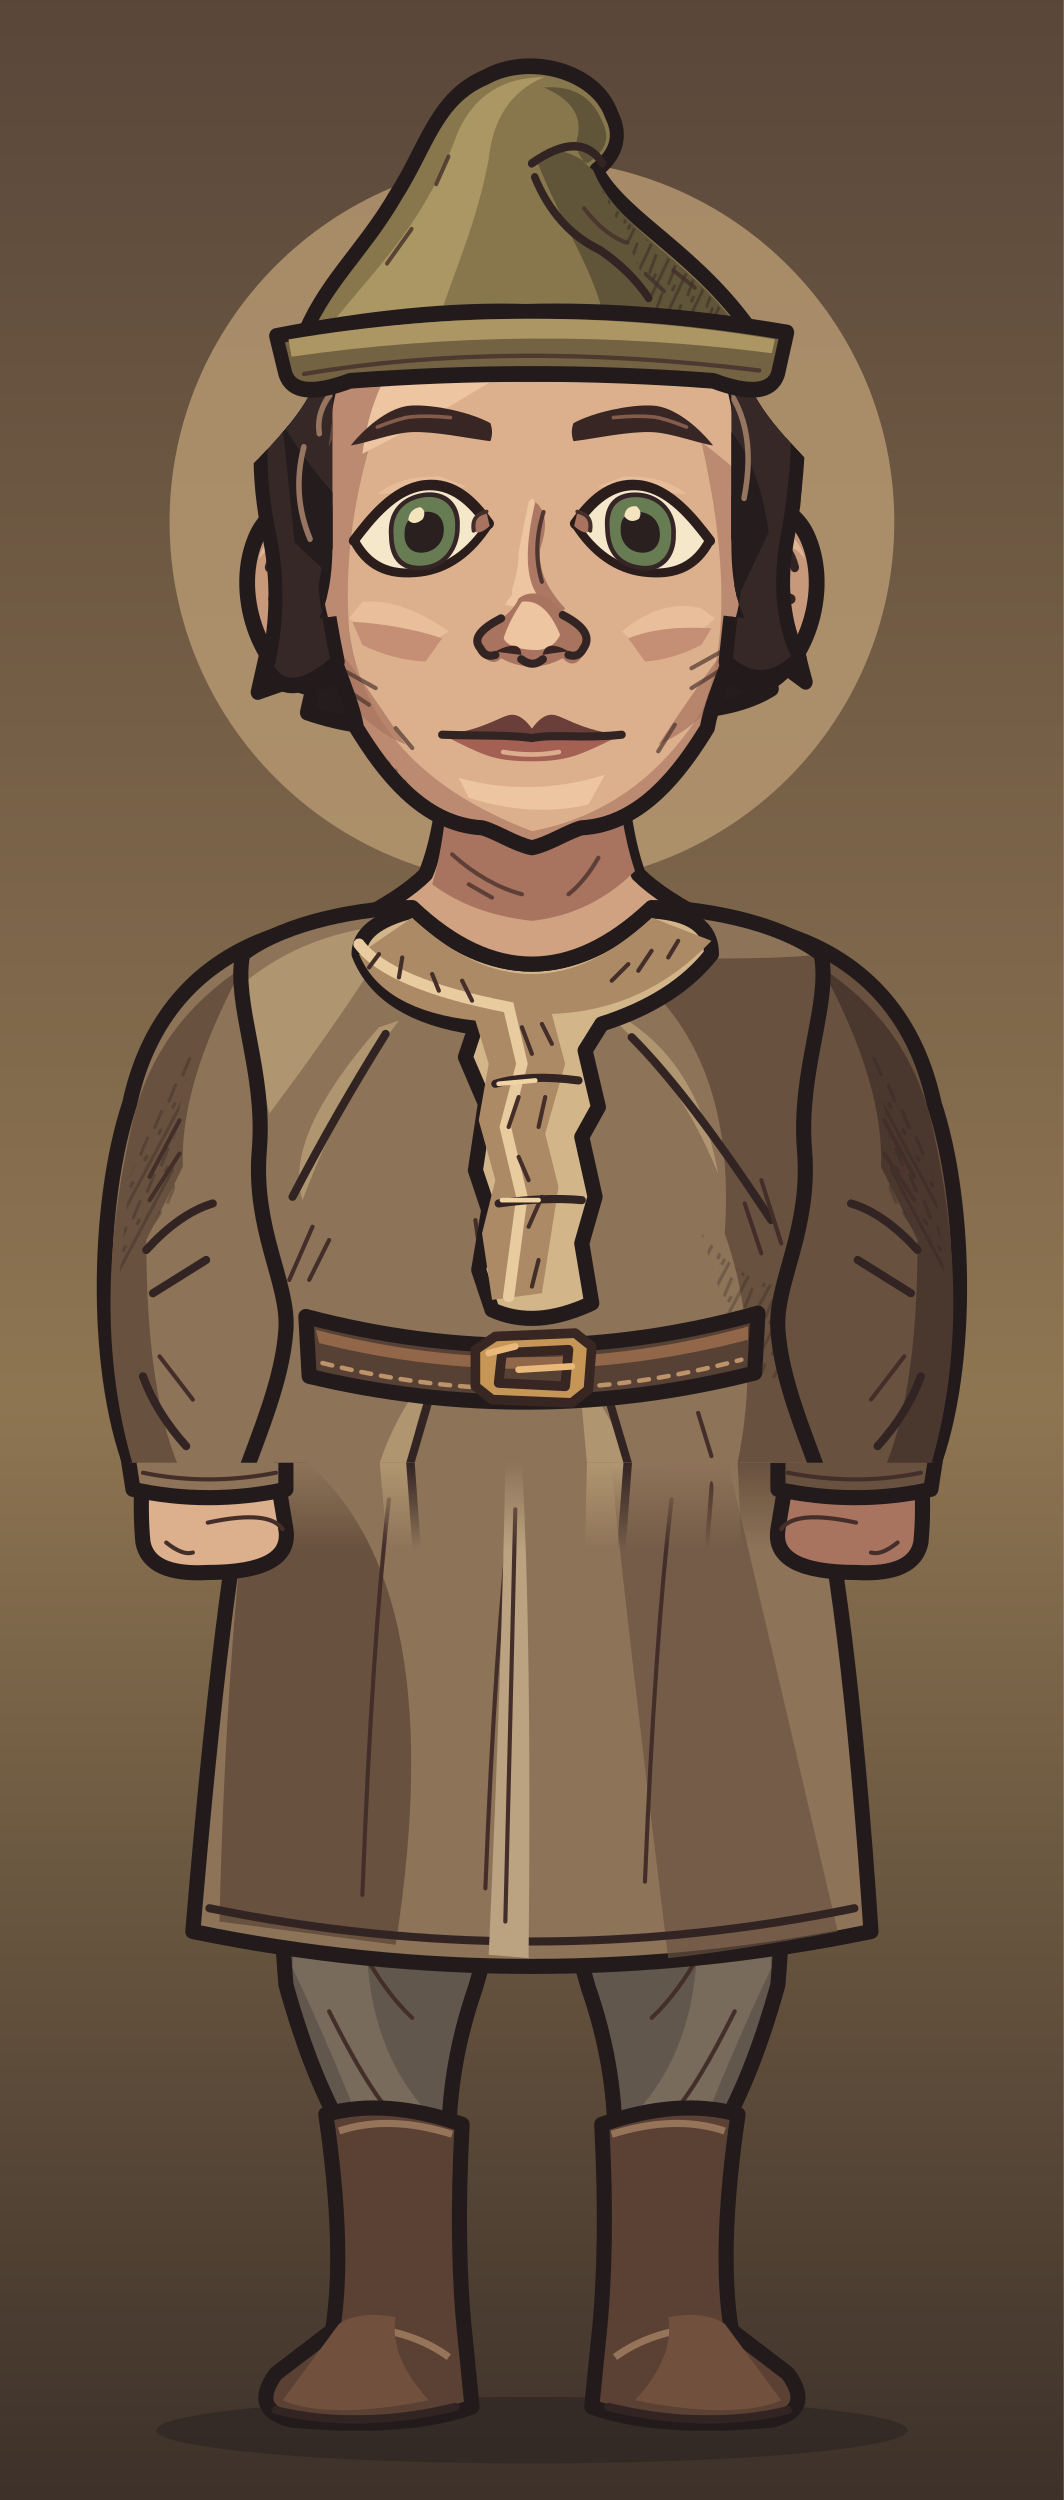
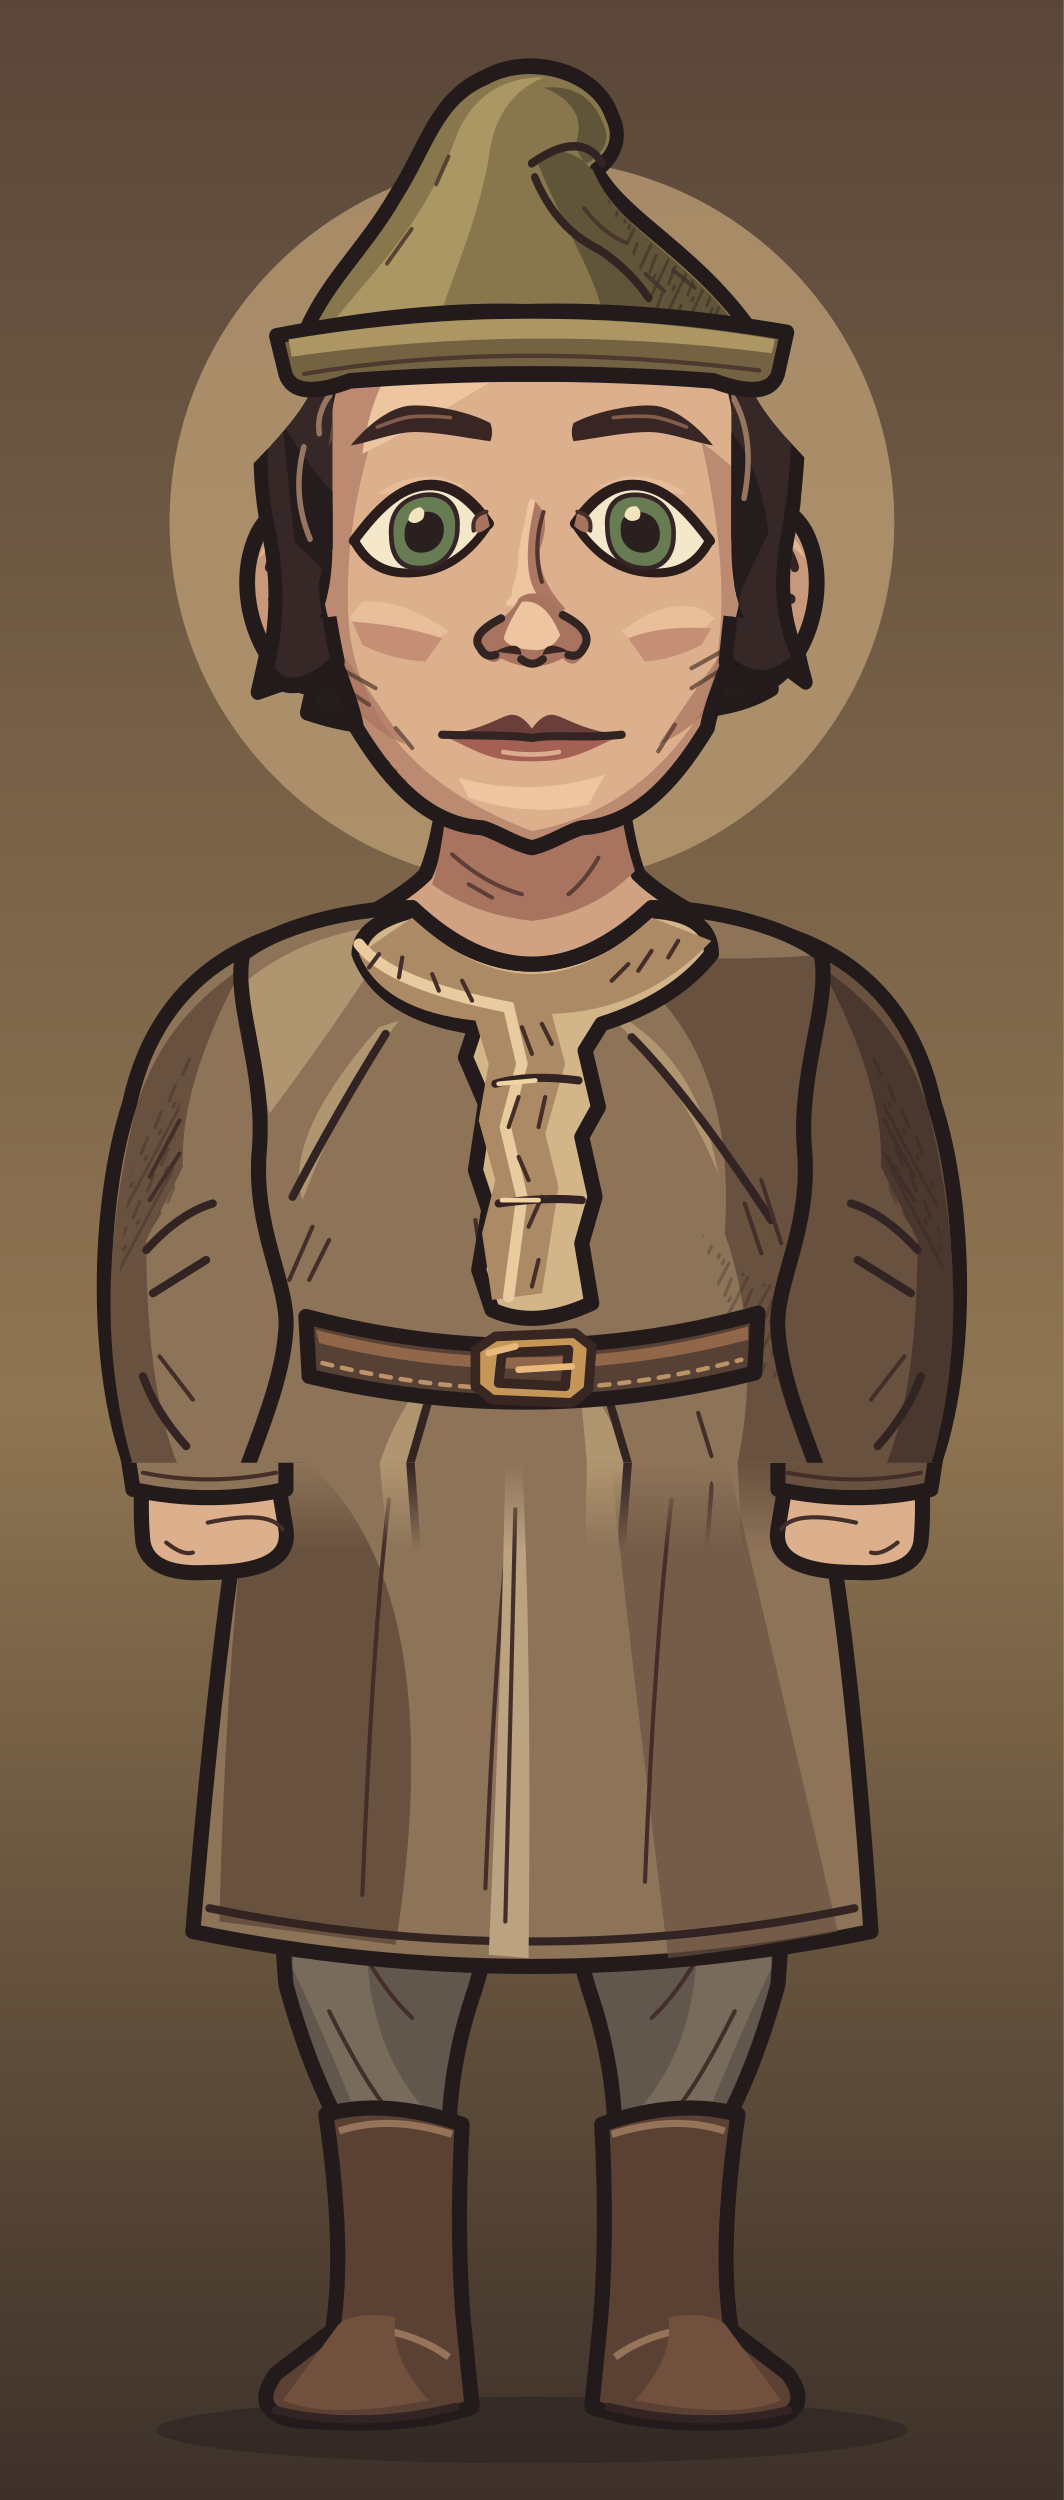
<svg xmlns="http://www.w3.org/2000/svg" xmlns:xlink="http://www.w3.org/1999/xlink" aria-labelledby="title" width="320" height="752" viewBox="0 0 320 752" role="img">
  <defs>
    <style>
      .edge {stroke:#231b1b;stroke-width:4.55;stroke-linecap:round;stroke-linejoin:round}
      .seam {fill:none;stroke:#332424;stroke-width:2.45;stroke-linecap:round;stroke-linejoin:round}
      .etch {fill:none;stroke:#442e2a;stroke-width:1.25;stroke-linecap:round}
      .hair-line {fill:none;stroke:#967661;stroke-width:1.45;stroke-linecap:round}
      .white {fill:#f5e7ca;stroke:#2a1d1c;stroke-width:2.65;stroke-linejoin:round}
      .label {fill:#efdfc1;font:600 20px Georgia,serif}
      .muted {fill:#b8aa96;font:13px 'Segoe UI',sans-serif}
      .section {fill:#dcbb8e;font:600 14px 'Segoe UI',sans-serif}
    </style>
    <linearGradient id="umber" x2="0" y2="1" gradientUnits="objectBoundingBox">
      <stop stop-color="#594639" />
      <stop offset=".56" stop-color="#8e7552" />
      <stop offset="1" stop-color="#3c3029" />
    </linearGradient>
    <linearGradient id="ash" x2="0" y2="1" gradientUnits="objectBoundingBox">
      <stop stop-color="#3b423d" />
      <stop offset=".56" stop-color="#7a7d67" />
      <stop offset="1" stop-color="#242b28" />
    </linearGradient>
    <linearGradient id="rose" x2="0" y2="1" gradientUnits="objectBoundingBox">
      <stop stop-color="#51404a" />
      <stop offset=".56" stop-color="#8a6972" />
      <stop offset="1" stop-color="#372c33" />
    </linearGradient>
    <pattern id="paper-grain" width="63" height="57" patternUnits="userSpaceOnUse">
      <path d="M1 16l2-1m21-4 5-2m16 7 6-1M12 32l3-1m16 11 4-1m20-14 4 1M4 51l5-1m41 0 9-2" fill="none" stroke="#231a1b" stroke-width=".85" opacity=".19" />
      <path d="M4 5l9-1m29 2 2-1M1 40l4-1m12 9 1-1m21-23 4-1m9 12 5-2" fill="none" stroke="#f0dbb5" stroke-width=".85" opacity=".23" />
      <path d="M16 19h.6m13-3h.7m28 6h.7m-39 15h.6m23 4h.6m-12 11h.7m29-39h.7" fill="none" stroke="#21191a" stroke-width="1.2" opacity=".28" stroke-linecap="round" />
    </pattern>
    <pattern id="ink-lines" width="7" height="9" patternUnits="userSpaceOnUse" patternTransform="rotate(28)">
      <path d="M1 -2V10m2.8-8 .6 6m1.9-1v5" stroke="#271d1d" stroke-width=".95" fill="none" opacity=".65" />
    </pattern>
    <radialGradient id="vignette" cx=".5" cy=".39" r=".72">
      <stop offset=".47" stop-color="#20191c" stop-opacity="0" />
      <stop offset="1" stop-color="#20191c" stop-opacity=".48" />
    </radialGradient>
    <g id="firs" fill="currentColor">
      <path d="M10 439Q15 379 12 300L9 220 15 146 15 54 19 80 21 147 28 230 25 326 29 439Z" />
      <path d="M17 169Q27 174 45 174L57 169 49 179 27 187 17 185                M18 194Q29 196 52 192L63 183 56 194 26 205 16 207                M15 225Q46 230 67 218L77 206 71 223 42 238 18 241                M17 252Q48 255 78 245L91 230 84 249 52 266 20 269                M14 282Q40 281 71 278L88 261 84 281 57 291 19 298                M19 312Q43 316 69 310L88 299 84 310 58 322 22 325" />
      <path d="M6 312 0 315V284L11 285M0 266 13 270V250L0 249M0 220 15 221 15 206 0 202                M0 180 16 181V167L0 165M0 141 15 150V138L0 133M0 112 17 127V118L0 104" />
      <path d="M64 440Q55 380 58 324L59 258 63 217 68 222 65 266 68 328 76 440Z                M63 291Q78 294 89 282L100 267 96 283 81 301 62 307                M63 323Q80 323 106 304L98 321 68 339                M63 316Q44 306 37 293L41 307 64 329Z" />
    </g>
    <g id="brambles" fill="none" stroke="currentColor" stroke-linecap="round" stroke-linejoin="round">
      <path stroke-width="3.8" d="M9 440Q13 401 21 380T26 333m-8 57Q39 375 43 352m-28 46Q6 377 0 376M41 440Q41 402 63 385m-20 44q26-6 39-30" />
      <path stroke-width="2" d="M23 364l14-13m-12 4-7-15m20 29 17-4m-15-1 1-11m13 49 2-17m2 14 18-5m-34 32q-12-10-17-10" />
    </g>
    <g id="night-scratches" fill="none" stroke="currentColor" stroke-width="1.2" stroke-linecap="round">
      <path d="M16 113q32-11 54-8m-30 9 16-3m184-40q19-4 44 1m-11 7 19 4                M24 335q33-3 68-16m-44 16 26-4m164-9q31 5 60-3m-39 8 38-3                M27 391q22-6 52-5m168 14q28-8 57-8m-40 11 24-4                M55 178l18-6m177 36 17 3m-12-4 17-1" />
    </g>
    <g id="shirt-setting">
      <rect width="320" height="440" fill="url(#umber)" />
      <path d="M60 187C49 137 74 84 122 63c51-23 107-8 139 35 30 40 23 101-1 135-24 36-65 54-110 49-44-4-79-42-90-95Z" fill="#c2a077" />
      <path d="M53 178C47 128 84 78 129 61m-65 160c22 43 65 68 103 66m82-187c19 20 27 48 24 72" fill="none" stroke="#c6a578" stroke-width="1.3" opacity=".65" />
      <path d="M50 217q24 8 64 1l-15 7-56 6m176-90q39-13 70-5l-26 4 28 2-64 6" fill="#856c54" opacity=".5" />
      <use xlink:href="#firs" style="color:#342827" opacity=".52" transform="translate(-26 8)" />
      <use xlink:href="#firs" style="color:#413128" opacity=".58" transform="translate(340 101) scale(-1 .81)" />
      <use xlink:href="#night-scratches" style="color:#dfbb87" opacity=".28" />
      <use xlink:href="#brambles" style="color:#291f22" opacity=".71" />
      <rect width="320" height="440" fill="url(#vignette)" />
      <rect width="320" height="440" fill="url(#paper-grain)" />
    </g>
    <g id="armor-setting">
      <rect width="320" height="440" fill="url(#ash)" />
      <path d="M48 164c1-51 34-91 83-101 48-11 98 1 130 36 37 39 36 93 8 136-20 30-75 59-121 49-56-12-101-60-100-120Z" fill="#a5a48a" />
      <path d="M54 144q8-48 53-66m108 5c39 15 61 39 68 68m-44 107q-41 31-93 30" fill="none" stroke="#bec0a0" stroke-width="1.2" opacity=".56" />
      <path d="M42 173q49-4 68 3l-43 6 25 3-49 4m151 35q47 10 104-6l-26 14-62 8Z" fill="#707764" opacity=".48" />
      <use xlink:href="#firs" style="color:#27312c" opacity=".64" transform="translate(-36 30)" />
      <use xlink:href="#firs" style="color:#303833" opacity=".75" transform="translate(324 45) scale(-.86 1.03)" />
      <use xlink:href="#brambles" style="color:#252a27" opacity=".62" transform="translate(319 10) scale(-1 1)" />
      <use xlink:href="#night-scratches" style="color:#d8d8a9" opacity=".28" transform="translate(-2 21)" />
      <rect width="320" height="440" fill="url(#vignette)" />
      <rect width="320" height="440" fill="url(#paper-grain)" />
    </g>
    <g id="woman-setting">
      <rect width="320" height="440" fill="url(#rose)" />
      <path d="M56 160C60 107 95 74 142 65c47-9 100 15 121 50 23 39 19 90-12 126-31 39-73 55-115 44-52-13-85-74-80-125Z" fill="#b18b83" />
      <path d="M61 126c15-36 40-55 84-63m97 38c27 25 36 61 29 98m-201 25q14 29 42 47" fill="none" stroke="#d0a69a" stroke-width="1.2" opacity=".58" />
      <path d="M44 235q40-4 76-1l-20 6-36 2 19 3-44 5m183-50q35 3 60-3l-24 9-31 2" fill="#775d65" opacity=".6" />
      <use xlink:href="#firs" style="color:#3b2b34" opacity=".58" transform="translate(-20 84) scale(.86 .91)" />
      <use xlink:href="#firs" style="color:#3d2e39" opacity=".68" transform="translate(327 54) scale(-.85 .98)" />
      <path d="M300 440q-2-82-6-173l-9-103 7-35 12 42 9 98 7 171Z                M294 195q-10-18-25-24l-15-1 13-4 11 2 18 15                M285 162q-13-22-34-27l-7 4 7-11 17 4 20 17                M303 242q-18-23-36-27l-13 3 15-9 11 2 21 15" fill="#3a2b33" opacity=".64" />
      <use xlink:href="#brambles" style="color:#2d2229" opacity=".8" transform="translate(12 6)" />
      <use xlink:href="#night-scratches" style="color:#e1b8a8" opacity=".28" transform="translate(0 7)" />
      <rect width="320" height="440" fill="url(#vignette)" />
      <rect width="320" height="440" fill="url(#paper-grain)" />
    </g>
    <pattern id="mail-rings" width="14" height="13" patternUnits="userSpaceOnUse" patternTransform="rotate(-7)">
      <path d="M-1 2q3-3 6 0 1 3-2 5Q0 8-1 5M6 2q3-3 6 0 1 3-2 5Q7 8 6 5M3 8q3-3 6 0 1 3-2 5-3 1-4-2M10 8q3-3 6 0" fill="none" stroke="#2d2c28" stroke-width="1.6" stroke-linecap="round" />
      <path d="M-.5 4q1.5-2 3-1m5 1q1.4-2 3-1M4 10q1.5-2 3-1m4 1q1.4-2 3-1" fill="none" stroke="#9a9b87" stroke-width="1.12" opacity=".78" stroke-linecap="round" />
    </pattern>
    <pattern id="armor-plates" width="47" height="24" patternUnits="userSpaceOnUse" patternTransform="translate(4 4) rotate(2)">
      <path d="M1 0l21 .7 1 18-3 3-17-1-1-4Zm24 1 19-1 2 15-3 7-19-2Z" fill="#85867a" stroke="#352e2a" stroke-width="1.75" stroke-linejoin="round" />
      <path d="M2 2l18 .2-.2 4L5 7 4 17Zm24 0 16-1 1 4-14 2-3 10Z" fill="#a9a58d" />
      <path d="M19 4l4 14-3 3-16-1 13-4Zm22 2 4 10-2 5-17-1 13-4Z" fill="#62655f" />
      <path d="M7 7l1-.5m6 12 3-2m16-7 5-1m-7 5 4-2" fill="none" stroke="#d0c0a0" stroke-width=".9" opacity=".76" />
      <path d="M6 12q2-2 2.7 1-1 2.2-2.7.5Zm12 1q1.8-2 2.4.6-1 2.6-2.5.8Zm11 1q1-2.2 2.8-1-.2 2.9-2.8 2.1Zm12-2q2.2-1.4 2.3.8-1 2.3-2.3.5Z" fill="#3c342d" />
    </pattern>
    <clipPath id="portrait-frame">
      <rect width="320" height="440" />
    </clipPath>
    <clipPath id="headgear-hair-back-reveal">
      <path d="M95.147 109.5H224.853Q222.853 118.5 242.853 138.5L320 215V440H0V215L77.147 138.5Q97.147 118.5 95.147 109.5Z" />
    </clipPath>
    <clipPath id="wardrobe-torso-mask">
      <path d="M124 273 C110 273 86 277 73 287 C70 302 80 322 78 346 C76 370 87 386 86 400 C85 415 78 431 73 445 H247 C242 431 235 415 234 400 C233 386 244 370 242 346 C240 322 250 302 247 287 C234 277 210 273 196 273 Q160 307 124 273Z" />
    </clipPath>
    <clipPath id="face-shape-clip">
      <path d="M 160 73 C 191 73 219 90 223 128 C 224 143 225 164 225 177 C 225 189 214.75 207 212.75 219 C 204.75 232 193 248 175 249 C 171 250 165 254 160 255 C 155 254 149 250 145 249 C 127 248 115.25 232 107.25 219 C 105.25 207 95 189 95 177 C 95 164 96 143 97 128 C 101 90 129 73 160 73 Z" />
    </clipPath>
    <clipPath id="face-features-eye-left">
      <path d="M-21 0 C-16 -6 -9 -14 0 -14 C9 -14 15 -7 19.5 0 C14 8 7 12 -1 12 C-11 12 -17 8 -21 0Z" />
    </clipPath>
    <clipPath id="face-features-eye-right">
      <path d="M-21 0 C-16 -6 -9 -14 0 -14 C9 -14 15 -7 19.5 0 C14 8 7 12 -1 12 C-11 12 -17 8 -21 0Z" />
    </clipPath>
    <clipPath id="face-features-nose-bridge">
      <path d="M154 144H167V179L172 185V187H149V185L154 179Z" />
    </clipPath>
    <clipPath id="headgear-hair-front-reveal">
      <path d="M95.147 109.5H224.853Q222.853 118.5 242.853 138.5L320 215V440H0V215L77.147 138.5Q97.147 118.5 95.147 109.5Z" />
    </clipPath>
    <clipPath id="headgear-hair-face">
      <path d="M25 0H100V164Q100 178 96 186Q160 177 224 186Q220 178 220 164V0H295V337H25Z" />
    </clipPath>
    <clipPath id="hair-crown-clip">
      <path d="M97 198q-16 13-23 2 5-19 1-38-7-29 2-52 9-36 38-49 25-14 48-9 28-6 54 12 28 18 29 53 2 21-3 45-4 20 4 35-12 11-24 1Q226 172 226.5 174Q224 151 217 125Q199 129 182 116Q166 106 155 98Q142 112 118 121Q108 125 101 125Q99 148 93 176Q94 185 97 198Z" />
    </clipPath>
    <clipPath id="full-costume-join-outline">
      <path d="M76 435 Q67 474 58 581 Q160 602 262 581 Q255 477 244 435Z" />
    </clipPath>
    <linearGradient id="full-costume-join-fade" x1="0" y1="0" x2="0" y2="1">
      <stop offset="0" stop-color="#fff" />
      <stop offset="1" stop-color="#000" />
    </linearGradient>
    <mask id="full-costume-join-mask" maskUnits="userSpaceOnUse" x="0" y="440" width="320" height="26">
      <rect x="0" y="440" width="320" height="26" fill="url(#full-costume-join-fade)" />
    </mask>
  </defs>
  <g data-part="full-costume">
    <rect width="320" height="752" fill="url(#umber)" />
    <circle cx="160" cy="157" r="109" fill="#b99b73" opacity=".8" />
    <ellipse cx="160" cy="731" rx="113" ry="10" fill="#261f20" opacity=".5" />
    <g>
      <path d="M84 469 L158 469 Q158 548 143 598 Q135 621 135 644 H105 Q94 626 86 597 Q82 548 84 469Z" fill="#62574d" class="edge" />
      <path d="M93 514 Q106 546 111 595 Q114 621 131 638 H108Q98 613 88 592Z" fill="#8c7c69" opacity=".53" />
      <path d="M96 556Q108 592 124 607 M99 605Q110 627 117 635" class="etch" />
      <g transform="translate(0 0)">
        <path d="M98 636Q116 631 139 639Q137 677 140 704L142 724Q123 731 88 728Q75 725 83 714L100 701Q104 677 98 636Z" fill="#5b4034" class="edge" />
        <path d="M102 641Q117 636 136 642M108 700Q124 701 135 709 M100 705Q104 710 117 715" fill="none" stroke="#96745a" stroke-width="2.15" />
        <path d="M102 699Q108 695 119 697Q117 709 129 722Q99 728 85 722Z" fill="#72503e" />
        <path d="M83 725Q108 731 137 724" class="seam" />
      </g>
    </g>
    <g transform="translate(320 0) scale(-1 1)">
      <path d="M84 469 L158 469 Q158 548 143 598 Q135 621 135 644 H105 Q94 626 86 597 Q82 548 84 469Z" fill="#62574d" class="edge" />
      <path d="M93 514 Q106 546 111 595 Q114 621 131 638 H108Q98 613 88 592Z" fill="#8c7c69" opacity=".53" />
      <path d="M96 556Q108 592 124 607 M99 605Q110 627 117 635" class="etch" />
      <g transform="translate(0 0)">
        <path d="M98 636Q116 631 139 639Q137 677 140 704L142 724Q123 731 88 728Q75 725 83 714L100 701Q104 677 98 636Z" fill="#5b4034" class="edge" />
        <path d="M102 641Q117 636 136 642M108 700Q124 701 135 709 M100 705Q104 710 117 715" fill="none" stroke="#96745a" stroke-width="2.15" />
        <path d="M102 699Q108 695 119 697Q117 709 129 722Q99 728 85 722Z" fill="#72503e" />
        <path d="M83 725Q108 731 137 724" class="seam" />
      </g>
    </g>
    <path d="M76 435 Q67 474 58 581 Q160 602 262 581 Q255 477 244 435Z" fill="#8d7358" class="edge" />
    <path d="M86 435 Q137 470 119 585 L66 578 Q68 495 76 435Z" fill="#69513f" />
    <path d="M184 442Q188 484 201 589Q220 587 252 581 Q231 491 219 440Z" fill="#69513f" opacity=".66" />
    <path d="M117 451Q112 493 109 570" class="etch" />
    <path d="M154 451Q149 493 146 568" class="etch" />
    <path d="M202 451Q197 493 194 566" class="etch" />
    <path d="M63 574Q160 594 257 574" class="seam" />
    <path d="M152 440 Q151 500 147 588L159 589Q160 492 157 440Z" fill="#bba281" />
    <path d="M155 454Q154 498 152 578" class="etch" />
    <g clip-path="url(#full-costume-join-outline)" mask="url(#full-costume-join-mask)">
      <use transform="matrix(1 0 0 -4 0 2200)" xlink:href="#full-costume-upper" />
    </g>
    <g>
-       <path d="M43 441 Q42 454 43 464 Q45 474 62.5 473Q88 473 86 460 L83 442Z" fill="#dcb08c" class="edge" />
+       <path d="M43 441 Q42 454 43 464 Q45 474 62.5 473Q88 473 86 460 L83 442Z" fill="#dcb08c" class="edge" data-part="hand" />
      <path d="M62.5 458Q81 454 85 460 M50 464q5 4 8 3" class="etch" />
      <path d="M38 435H86L86 448Q62.5 453 40 448Z" fill="#8d7358" class="edge" />
      <path d="M43 443Q62.5 447 83 443" class="etch" />
    </g>
    <g transform="translate(320 0) scale(-1 1)">
-       <path d="M43 441 Q42 454 43 464 Q45 474 62.5 473Q88 473 86 460 L83 442Z" fill="#a87460" class="edge" />
+       <path d="M43 441 Q42 454 43 464 Q45 474 62.5 473Q88 473 86 460 L83 442Z" fill="#dcb08c" class="edge" data-part="hand" />
      <path d="M62.5 458Q81 454 85 460 M50 464q5 4 8 3" class="etch" />
      <path d="M38 435H86L86 448Q62.5 453 40 448Z" fill="#69513f" class="edge" />
      <path d="M43 443Q62.5 447 83 443" class="etch" />
    </g>
  </g>
  <g clip-path="url(#portrait-frame)" id="full-costume-upper">
    <g id="hair-back">
      <g clip-path="url(#headgear-hair-back-reveal)">
        <g transform="matrix(0.926 0 0 1.024 11.765 -3.765)">
          <path d="M104 96q-25 16-27 45-7 21 0 42l-6 24 19-6-3 12q35 11 69-6 59 12 82-1l-4-12 15 10q-9-29-4-52 4-39-23-58Z" fill="#241c1d" class="edge" />
        </g>
      </g>
    </g>
    <g data-part="neck">
      <g id="face-shape-neck">
        <path d="M 135 219 Q 134 249 128 263 Q 121 270 105 278 L 122 301 198 301 215 278 Q 199 270 192 263 Q 187 250 185 219 Z" fill="#d0a282" class="edge" />
        <path d="M 135 224 185 224 Q 186 247 191 262 Q 178 275 160 277 Q 142 275 130 266 Q 135 249 135 224 Z" fill="#a87460" />
        <path d="M 136 257 q 10 9 21 12 m -16 -3 7 4 m 32 -12 q -4 7 -9 11" class="etch" opacity=".75" />
      </g>
    </g>
    <path d="M84 281 C62 288 45 304 39 332 C29 362 28 415 41 445 H84 L102 336Z" fill="#8d7358" class="edge" />
    <path d="M40 337 Q47 308 73 291 Q54 326 55 351 L44 373 Q44 421 55 444 H41 Q26 397 40 337Z" fill="#69513f" />
    <path d="M39 354 Q50 326 59 315 Q50 342 53 359 L36 383Z" fill="url(#ink-lines)" opacity=".44" />
    <path d="M44 376 q10 -11 20 -14 m-18 27 16 -10 M43 414 q4 11 13 21" class="seam" />
    <path d="M45 354 l9 -17 m-9 24 9 -14 m-6 61 10 13" class="etch" />
    <g transform="translate(320 0) scale(-1 1)">
      <path d="M84 281 C62 288 45 304 39 332 C29 362 28 415 41 445 H84 L102 336Z" fill="#69513f" class="edge" />
      <path d="M40 337 Q47 308 73 291 Q54 326 55 351 L44 373 Q44 421 55 444 H41 Q26 397 40 337Z" fill="#4a382e" />
      <path d="M39 354 Q50 326 59 315 Q50 342 53 359 L36 383Z" fill="url(#ink-lines)" opacity=".44" />
      <path d="M44 376 q10 -11 20 -14 m-18 27 16 -10 M43 414 q4 11 13 21" class="seam" />
      <path d="M45 354 l9 -17 m-9 24 9 -14 m-6 61 10 13" class="etch" />
    </g>
    <path d="M124 273 C110 273 86 277 73 287 C70 302 80 322 78 346 C76 370 87 386 86 400 C85 415 78 431 73 445 H247 C242 431 235 415 234 400 C233 386 244 370 242 346 C240 322 250 302 247 287 C234 277 210 273 196 273 Q160 307 124 273Z" fill="#8d7358" />
    <g data-part="torso" clip-path="url(#wardrobe-torso-mask)">
      <path d="M73 296 Q92 280 120 278 Q105 303 81 335Z" fill="#b09670" />
      <path d="M184 288 Q234 289 247 287 L264 444 H221 Q230 405 218 371 Q222 313 184 288Z" fill="#69513f" />
      <path d="M74 344 Q84 359 80 381 L65 402 L57 359Z" fill="#69513f" />
      <path d="M211 371 Q227 390 239 386 L238 416 L224 412Z" fill="url(#ink-lines)" opacity=".42" />
      <path d="M120 307 Q103 329 91 361 Q85 342 114 309Z M179 302 Q209 314 216 353 Q203 321 179 302Z" fill="#b09670" />
      <path d="M133 409 Q124 426 123 444 H113 Q119 423 133 409Z M174 412 Q184 426 192 445 H177Z" fill="#b09670" />
      <path d="M116 311 Q101 335 88 360 M190 312 Q207 329 232 367 M150 338 q-3 22 3 42 m11 -31 6 35 M129 421 l-7 24 m60 -28 8 27" class="seam" />
      <path d="M94 369 l-7 16 m12 -12 -6 12 M229 355 l6 19 m-11 -12 5 15 M143 367 l2 14 m65 44 4 13" class="etch" />
      <path d="M124 273 Q160 307 196 273 L202 280 Q160 319 118 280Z" fill="#4b3830" class="edge" />
      <path d="M124 278 Q160 312 196 278" fill="none" stroke="#d6b585" stroke-width="1.45" stroke-dasharray="4 4" stroke-linecap="round" />
      <path d="M124 274 Q160 306 196 274 Q214 275 214 287 Q203 301 181 308 L176 316 180 333 175 342 179 360 175 374 178 392 Q161 400 148 394 L144 382 147 364 143 352 146 332 140 318 143 309 Q115 305 108 287 Q108 278 124 274Z" fill="#d3b58a" class="edge" />
      <path d="M124 276 Q160 310 196 276 L214 283 Q194 304 166 305 L170 320 164 341 168 357 163 389 148 391 145 371 149 355 144 337 147 320 143 307 Q115 304 108 287Z" fill="#ad8a66" />
      <path d="M108 284 Q117 296 153 303 L157 320 152 339 157 360 153 390" fill="none" stroke="#e8cc9f" stroke-width="3.4" stroke-linecap="round" />
      <path d="M114 287l-3 4m10 -3 -1 6m10 -1 2 5m7 -3 3 6m15 8 3 8m3 -9 3 6 m-10 16 -3 9m11 -9 -2 9m-6 9 3 7m4 5 -4 9m3 10 -2 8m24 -92 5 -5m3 2 4 -6m5 2 3 -5" class="etch" />
      <path d="M149 326q10 -3 25 -1m-24 37q14 -2 25 -1" class="seam" />
      <path d="M150 326l11 -1m-10 36h11" fill="none" stroke="#f1d4a3" stroke-width="1.4" stroke-linecap="round" />
    </g>
    <path d="M124 273 C110 273 86 277 73 287 C70 302 80 322 78 346 C76 370 87 386 86 400 C85 415 78 431 73 445 H247 C242 431 235 415 234 400 C233 386 244 370 242 346 C240 322 250 302 247 287 C234 277 210 273 196 273 Q160 307 124 273Z" fill="none" class="edge" />
    <g data-part="belt" clip-path="url(#wardrobe-torso-mask)">
      <path d="M92 396 Q160 414 228 395 L227 413 Q160 430 93 414Z" fill="#574034" class="edge" />
      <path d="M95 400 Q160 417 225 399 L225 403 Q160 420 96 404Z" fill="#916649" />
      <path d="M97 410 Q160 426 223 409" fill="none" stroke="#bd9369" stroke-width="1.35" stroke-dasharray="3 3" stroke-linecap="round" />
      <path d="M149 402l24 -1 5 4-1 13-5 4-24 -1-5 -4v-11Z M151 407l-1 9 20 1 1 -11Z" fill="#c69657" fill-rule="evenodd" stroke="#372621" stroke-width="2.9" stroke-linejoin="round" />
      <path d="M156 412l16 -1m-25 -4 8 -2" fill="none" stroke="#e9b97b" stroke-width="2" stroke-linecap="round" />
    </g>
    <g id="face-shape">
      <g id="face-shape-ears">
        <g transform="translate(105 179) scale(-1.046 1.19)">
          <path d="M -4 -15 C 7 -26 22 -25 27 -14 C 34 1 24 21 12 23 L -4 18 Z" fill="#c7987a" class="edge" />
          <path d="M 7 -15 C 16 -20 24 -16 26 -9 C 22 -14 16 -14 13 -11 L 10 -1 Z" fill="#edc5a0" opacity=".66" />
          <path d="M 23 -7 Q 20 -17 10 -11 L 7 2 M 22 1 Q 15 -2 11 6" class="seam" />
        </g>
        <g transform="translate(215 179) scale(1.046 1.19)">
          <path d="M -4 -15 C 7 -26 22 -25 27 -14 C 34 1 24 21 12 23 L -4 18 Z" fill="#c7987a" class="edge" />
          <path d="M 7 -15 C 16 -20 24 -16 26 -9 C 22 -14 16 -14 13 -11 L 10 -1 Z" fill="#edc5a0" opacity=".66" />
          <path d="M 23 -7 Q 20 -17 10 -11 L 7 2 M 22 1 Q 15 -2 11 6" class="seam" />
        </g>
      </g>
      <path d="M 160 73 C 191 73 219 90 223 128 C 224 143 225 164 225 177 C 225 189 214.75 207 212.75 219 C 204.75 232 193 248 175 249 C 171 250 165 254 160 255 C 155 254 149 250 145 249 C 127 248 115.25 232 107.25 219 C 105.25 207 95 189 95 177 C 95 164 96 143 97 128 C 101 90 129 73 160 73 Z" fill="#dcb08c" />
      <g clip-path="url(#face-shape-clip)">
        <path d="M 70 141 Q 104 91 123 103 Q 102 148 105 189 Q 110 231 160 250 Q 192 244 211 214 Q 223 186 211 133 Q 235 151 250 174 L 250 265 70 265 Z" fill="#bb8a70" />
        <path d="M 109 136.5 Q 114 99 142 98 Q 173 89 195 107 Q 174 98 152 112 Q 130 126 109 136.5 Z" fill="#edc5a0" />
        <g transform="translate(160 0) scale(-1 1)">
          <path d="M 25 190 Q 39 180 51 181 L 55 186 Q 45 194 32 194 Z" fill="#edc5a0" opacity=".72" />
          <path d="M 27 192 Q 39 188 54 187 L 51 194 Q 42 198.5 32 199 Z" fill="#c58f76" />
          <path d="M 56 198 Q 48 209 38 224 Q 52 218 62 202 Z" fill="#a87460" opacity=".73" />
        </g>
        <g transform="translate(160 0) scale(1 1)">
          <path d="M 27 190 Q 39 180 51 183 L 55 186 Q 45 196 32 194 Z" fill="#edc5a0" opacity=".72" />
          <path d="M 29 192 Q 39 188 54 189 L 51 194 Q 42 198.5 34 199 Z" fill="#c58f76" />
          <path d="M 56 198 Q 48 209 38 224 Q 52 218 62 202 Z" fill="#a87460" opacity=".73" />
        </g>
        <path d="M 92 183 Q 99 211 120 232 L 132 247 119 248 Q 98 234 85 212 Z M 229 184 Q 224 217 203 241 L 193 250 209 247 Q 230 233 240 211 Z" fill="url(#ink-lines)" opacity=".42" />
        <path d="M 138 234 Q 160 240 182 233 L 177 242 Q 160 246 141 240 Z" fill="#edc5a0" />
        <path d="M 104 202 l 9 5 m -8 1 6 4 m 97 -11 9 -5 m -9 11 8 -5 m -97 17 5 6 m 74 1 5 -8" class="etch" opacity=".65" />
      </g>
      <path d="M 160 73 C 191 73 219 90 223 128 C 224 143 225 164 225 177 C 225 189 214.75 207 212.75 219 C 204.75 232 193 248 175 249 C 171 250 165 254 160 255 C 155 254 149 250 145 249 C 127 248 115.25 232 107.25 219 C 105.25 207 95 189 95 177 C 95 164 96 143 97 128 C 101 90 129 73 160 73 Z" fill="none" class="edge" />
    </g>
    <g clip-path="url(#face-shape-clip)">
      <g data-part="eyes">
        <g transform="matrix(1 -0.12 0 1 127.5 160)">
          <path d="M-14 -13 Q-7 -18 5 -16 L13 -12" fill="#edc5a0" opacity=".65" />
          <path d="M-21 0 C-16 -6 -9 -14 0 -14 C9 -14 15 -7 19.5 0 C14 8 7 12 -1 12 C-11 12 -17 8 -21 0Z" class="white" />
          <g clip-path="url(#face-features-eye-left)">
            <g transform="translate(0 0) scale(1 1)">
              <path d="M-9.8 0 C-10.4 -7 -6.6 -10.9 0 -11.1 C6.1 -11.2 10.5 -7 10.1 -.3 C10.2 5.9 6.4 11 0 10.8 C-6.1 10.7 -9.7 7.2 -9.8 0Z" fill="#687c54" stroke="#352526" stroke-width="1.4" />
              <path d="M-5.8 -.2C-5.9-3.8-3.5-6 .1-6 3.8-6 6-3.6 6 .1 6 3.9 3.3 6.3-.2 6.2-3.9 6.1-6 3.3-5.8-.2Z" fill="#2a2020" />
              <path d="M-4.7-4.1Q-4.4-7.4-1.1-7.6 .9-6.3-.3-3.9-2.9-2-4.7-4.1Z" fill="#f3e4bd" />
            </g>
          </g>
          <path d="M-21 0 C-16 -6 -9 -14 0 -14 C9 -14 15 -7 19.5 0" fill="none" stroke="#2a1d1c" stroke-width="3.15" stroke-linecap="round" />
          <path d="M18.8 -3.8 Q14.2 -3.4 15 1.4 Q16.5 3.2 19.8 .6Z" fill="#a87460" />
          <path d="M18.8 -3.8 Q14.2 -3.4 15 1.4" class="etch" />
        </g>
        <g transform="matrix(-1 -0.12 0 1 192.5 160)">
          <path d="M-14 -13 Q-7 -18 5 -16 L13 -12" fill="#edc5a0" opacity=".65" />
          <path d="M-21 0 C-16 -6 -9 -14 0 -14 C9 -14 15 -7 19.5 0 C14 8 7 12 -1 12 C-11 12 -17 8 -21 0Z" class="white" />
          <g clip-path="url(#face-features-eye-right)">
            <g transform="translate(0 0) scale(-1 1)">
              <path d="M-9.8 0 C-10.4 -7 -6.6 -10.9 0 -11.1 C6.1 -11.2 10.5 -7 10.1 -.3 C10.2 5.9 6.4 11 0 10.8 C-6.1 10.7 -9.7 7.2 -9.8 0Z" fill="#687c54" stroke="#352526" stroke-width="1.4" />
              <path d="M-5.8 -.2C-5.9-3.8-3.5-6 .1-6 3.8-6 6-3.6 6 .1 6 3.9 3.3 6.3-.2 6.2-3.9 6.1-6 3.3-5.8-.2Z" fill="#2a2020" />
              <path d="M-4.7-4.1Q-4.4-7.4-1.1-7.6 .9-6.3-.3-3.9-2.9-2-4.7-4.1Z" fill="#f3e4bd" />
            </g>
          </g>
          <path d="M-21 0 C-16 -6 -9 -14 0 -14 C9 -14 15 -7 19.5 0" fill="none" stroke="#2a1d1c" stroke-width="3.15" stroke-linecap="round" />
          <path d="M18.8 -3.8 Q14.2 -3.4 15 1.4 Q16.5 3.2 19.8 .6Z" fill="#a87460" />
          <path d="M18.8 -3.8 Q14.2 -3.4 15 1.4" class="etch" />
        </g>
      </g>
      <g data-part="brows">
        <g transform="matrix(1 0 0 1 127.5 131)">
          <path d="M-22 3 C-17 -3.22 -10 -8.6 -4 -9 C3 -9.4 14 -7 20 -3.72 Q21 -1 20 1.72 C14 1 3 -1.4 -4 -1 C-10 -0.6 -17 2.22 -22 3Z" fill="#382625" />
          <path d="M-14 -2.55 Q-7 -5.3 -4 -5.6 Q1 -6.1 8 -5.4" fill="none" stroke="#835c4b" stroke-width="1.1" stroke-linecap="round" />
        </g>
        <g transform="matrix(-1 0 0 1 192.5 131)">
          <path d="M-22 3 C-17 -3.22 -10 -8.6 -4 -9 C3 -9.4 14 -7 20 -3.72 Q21 -1 20 1.72 C14 1 3 -1.4 -4 -1 C-10 -0.6 -17 2.22 -22 3Z" fill="#382625" />
          <path d="M-14 -2.55 Q-7 -5.3 -4 -5.6 Q1 -6.1 8 -5.4" fill="none" stroke="#835c4b" stroke-width="1.1" stroke-linecap="round" />
        </g>
      </g>
      <g data-part="nose">
        <g clip-path="url(#face-features-nose-bridge)">
          <path d="M159 151 Q161 148 161 154 Q157 169 162 177 L158 183 152 182 Q156 174 156 166Z" fill="#edc5a0" />
          <path d="M161 151 Q166 155 162.5 165 Q161.5 174 170 183 L167 187 161 178 Q156.5 170 161 151Z" fill="#a87460" opacity=".93" />
          <path d="M163.5 154 Q160 165 163 175" class="etch" opacity=".9" />
        </g>
        <path d="M156 180 Q160 177 165 180 C167 182 169.28 184 174 188 Q178 192 176 196 Q173 202 169.28 198 Q160 203 150.72 198 Q148 201 144 196 Q142 192 146 189 Q154 185 156 180Z" fill="#a87460" />
        <path d="M157 181 Q164 180 168.5 191 Q165.95 196 160 195.5 Q152.775 195 151.5 192 Q153 187 157 181Z" fill="#edc5a0" />
        <path d="M150.72 186 Q141 191 144.5 195 Q146 198 149 197 M169.28 185 Q179 190 175.5 195 Q174 198 171 197" class="seam" />
        <path d="M148.8 196 q8 -4 8 1 q-8 -1 -8 -1Z M163.2 197 q1 -5 8 -1 q-2 0 -8 1Z" fill="#3b2524" />
        <path d="M156.8 198.3 Q160.25 201 163.3 198.3" class="seam" />
      </g>
      <g data-part="mouth">
        <path d="M133 221 C145.15 220 151 215 154 215 Q157 215 160 219.2 Q163 215 166 215 C169 215 174.85 220 187 221 C174.85 227 171 229 160 229 C148 229 145.15 227 133 221Z" fill="#a36053" />
        <path d="M133 221 C145.15 220 151 215 154 215 Q157 215 160 219.2 Q163 215 166 215 C169 215 174.85 220 187 221 C174.85 222.25 167 220.7 160 222 C153 221 145.15 221.4 133 221Z" fill="#56322f" opacity=".72" />
        <path d="M133 221 C145.15 221.4 153 221 160 222 C167 220.7 174.85 222.25 187 221" class="seam" />
        <path d="M151.36 226.2 Q160 227.7 168.1 226.2" fill="none" stroke="#edc5a0" stroke-width="1.4" stroke-linecap="round" opacity=".76" />
      </g>
    </g>
    <g id="hair-front">
      <g clip-path="url(#headgear-hair-front-reveal)">
        <g clip-path="url(#headgear-hair-face)">
          <g transform="matrix(0.926 0 0 1.024 11.765 -3.765)">
            <path d="M97 198q-16 13-23 2 5-19 1-38-7-29 2-52 9-36 38-49 25-14 48-9 28-6 54 12 28 18 29 53 2 21-3 45-4 20 4 35-12 11-24 1Q226 172 226.5 174Q224 151 217 125Q199 129 182 116Q166 106 155 98Q142 112 118 121Q108 125 101 125Q99 148 93 176Q94 185 97 198Z" fill="#362827" class="edge" />
            <g clip-path="url(#hair-crown-clip)">
              <path d="M91 112q6-26 41-35 19-3 37-2 15-4 25-16-6 21-26 26-13 15-39 25l-28 11-7 14 3-19Zm76-20q22-1 37-12-3 9-9 12 13 4 21 14-25-5-38-11Z" fill="#63493d" />
              <path d="M79 128q8 12 17 21l1 26-14-12Zm123-38 26-13 13 25Z M210 121q22 7 27 39l-11 21Z" fill="#241c1d" />
              <path d="M83 122q-3-14 18-24t25-16q10-10 31-9t40-12M91 131q-2-13 21-23 17-7 26-18 10-10 29-6t41-9M99 135q1-12 21-18t27-14q12-10 32-10 17-1 38-11M184 106q22-5 36 8t9 36M86 135q-4 14 2 27" fill="none" stroke="#967661" stroke-width="1.8" stroke-linecap="round" stroke-linejoin="round" />
            </g>
          </g>
        </g>
      </g>
    </g>
    <g id="headgear-felt_cap">
      <g transform="matrix(0.926 0 0 1.038 11.765 -4.813)">
        <path d="M85 104 C92 87 105 78 116 61 C126 47 129 33 145 27 C159 20 181 25 186 38 Q191 47 181 54 C190 69 215 78 234 104 L225 113 H94 Z" fill="#88774d" class="edge" />
        <path d="M91 103 C108 83 124 72 136 43 Q144 27 164 27 Q148 33 146 51 C141 74 132 88 129 101 Z" fill="#ab9763" />
        <path d="M164 30 Q178 29 183 40 Q187 47 178 52 Q167 45 162 52 C173 76 183 86 185 105 H231 C215 81 188 72 180 54 Q173 49 175 44 Q177 35 164 30 Z" fill="#615539" />
        <path d="M180 55 C190 74 213 81 227 101 L203 103 Q199 87 180 55 Z" fill="url(#ink-lines)" opacity=".62" />
        <path d="M183 52 Q176 42 160 52 M161 56 Q168 71 182 77 Q192 83 198 91" class="seam" />
        <path d="M113 81 l8-10 m8-13 4-8 M177 65 q7 8 14 10 m6 9 6 5 m3-6 7 5" class="etch" opacity=".8" />
        <path d="M77 102 Q123 94 158 95 Q197 94 243 101 L240 113 Q237 121 219 115 Q160 111 101 115 Q83 121 80 113 Z" fill="#736342" class="edge" />
        <path d="M81 103 Q160 91 239 103 L238 107 Q160 98 82 108 Z" fill="#ac9664" />
        <path d="M86 113 Q152 103 234 112" class="etch" opacity=".8" />
      </g>
    </g>
  </g>
</svg>
